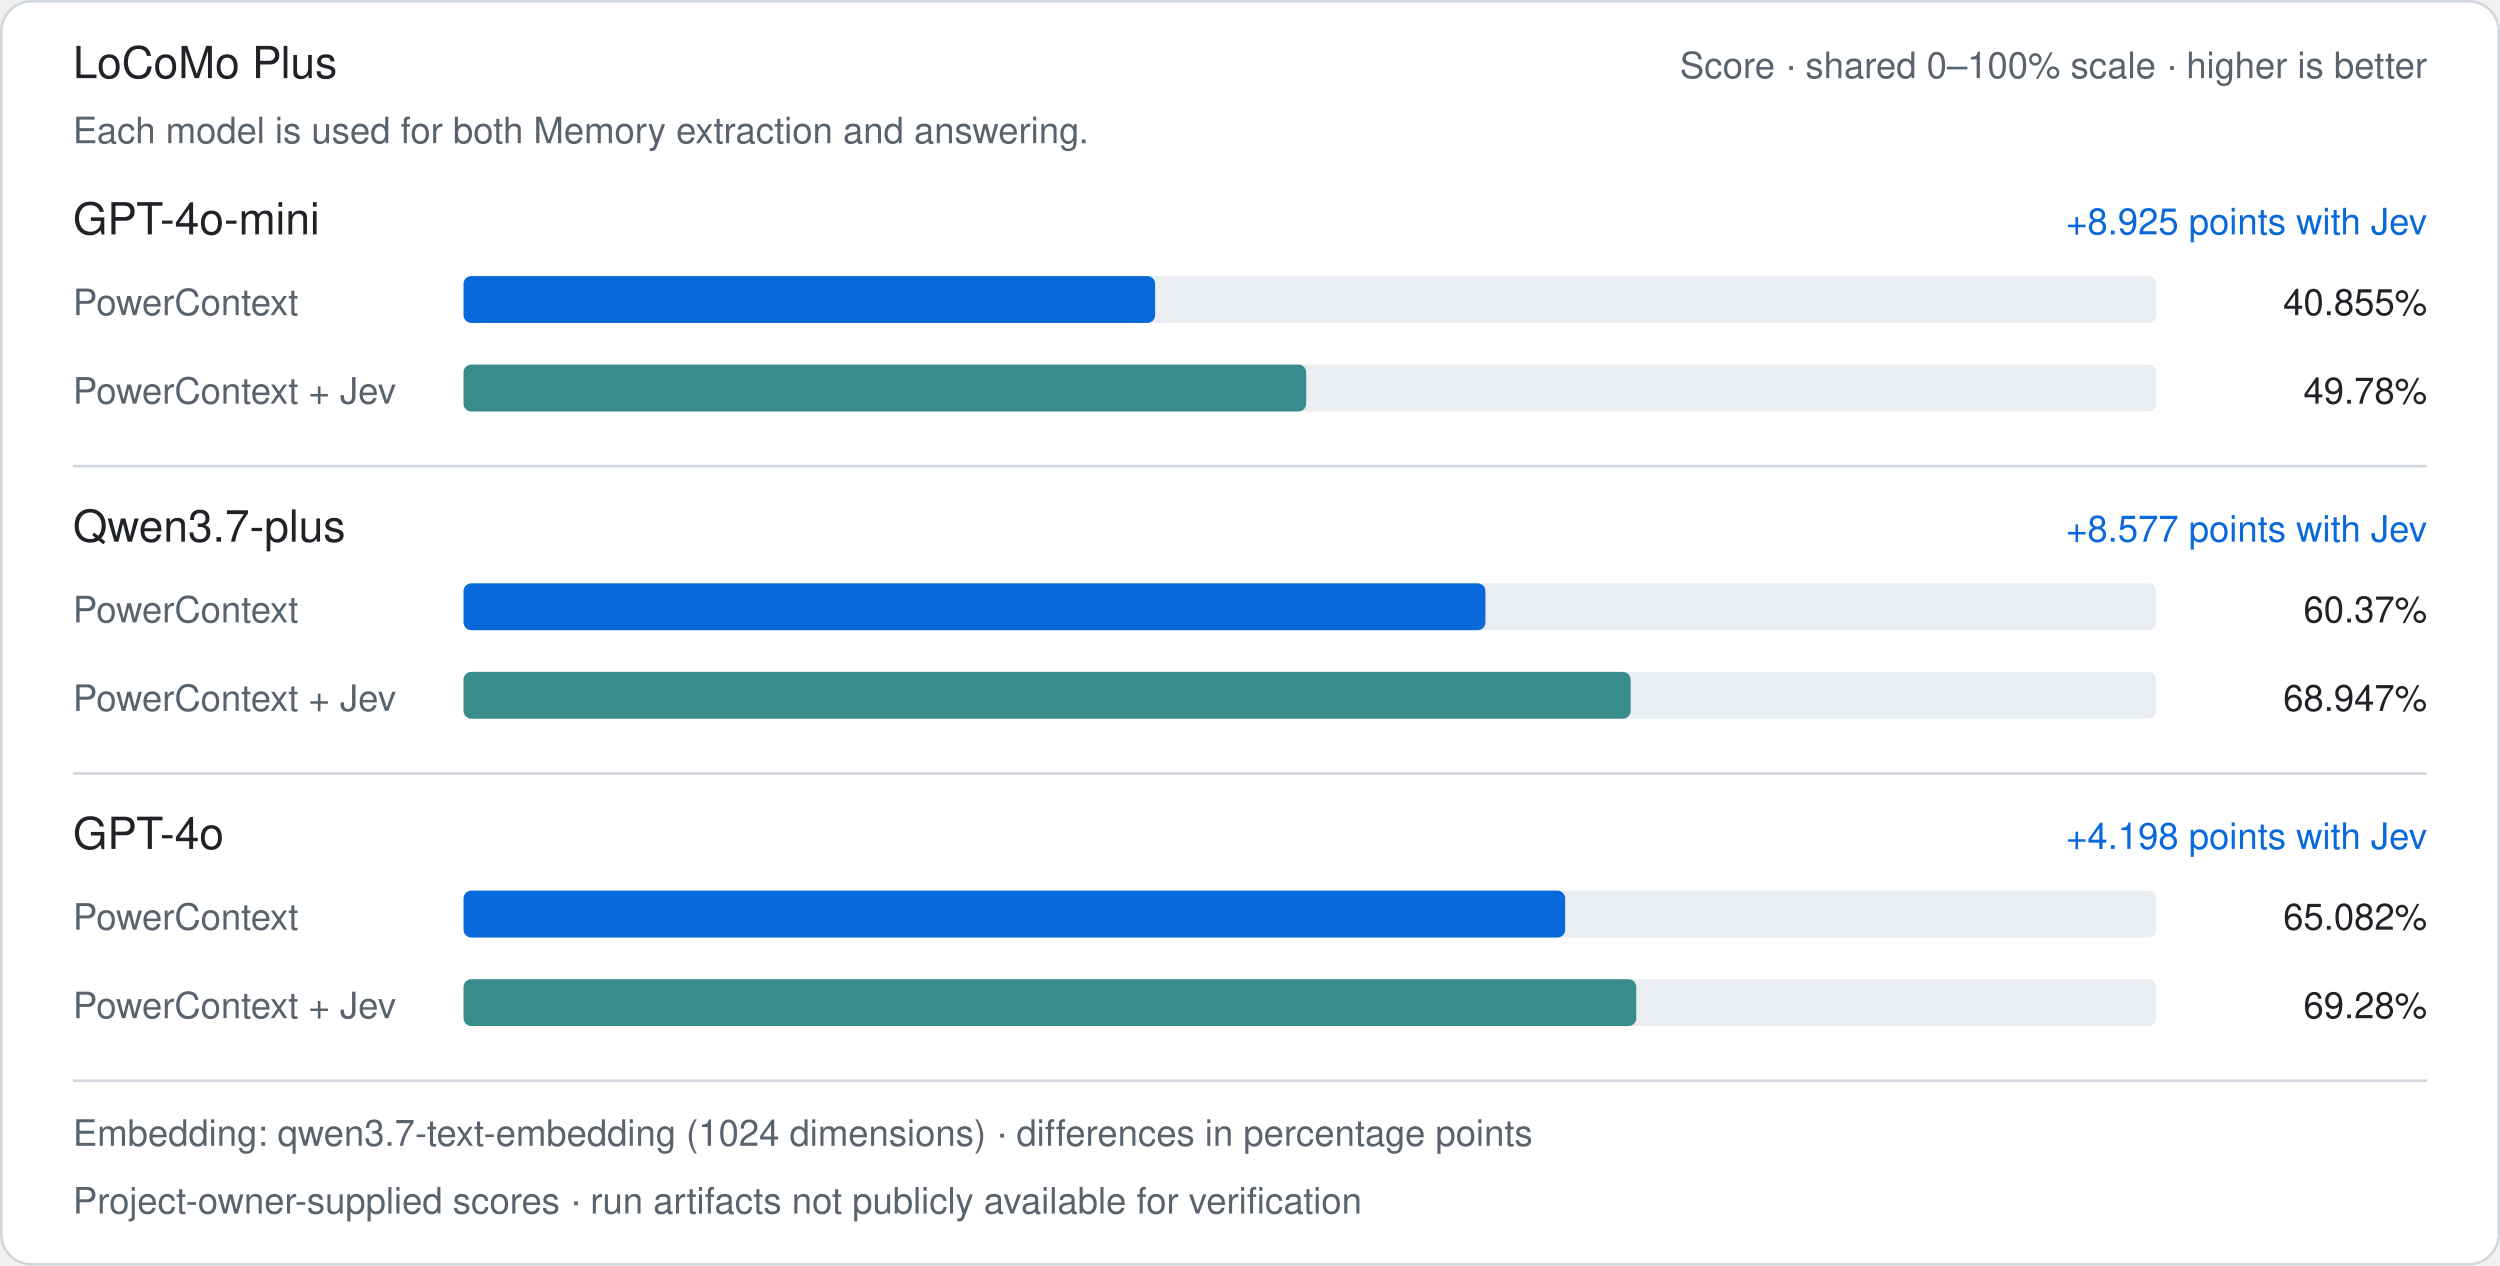
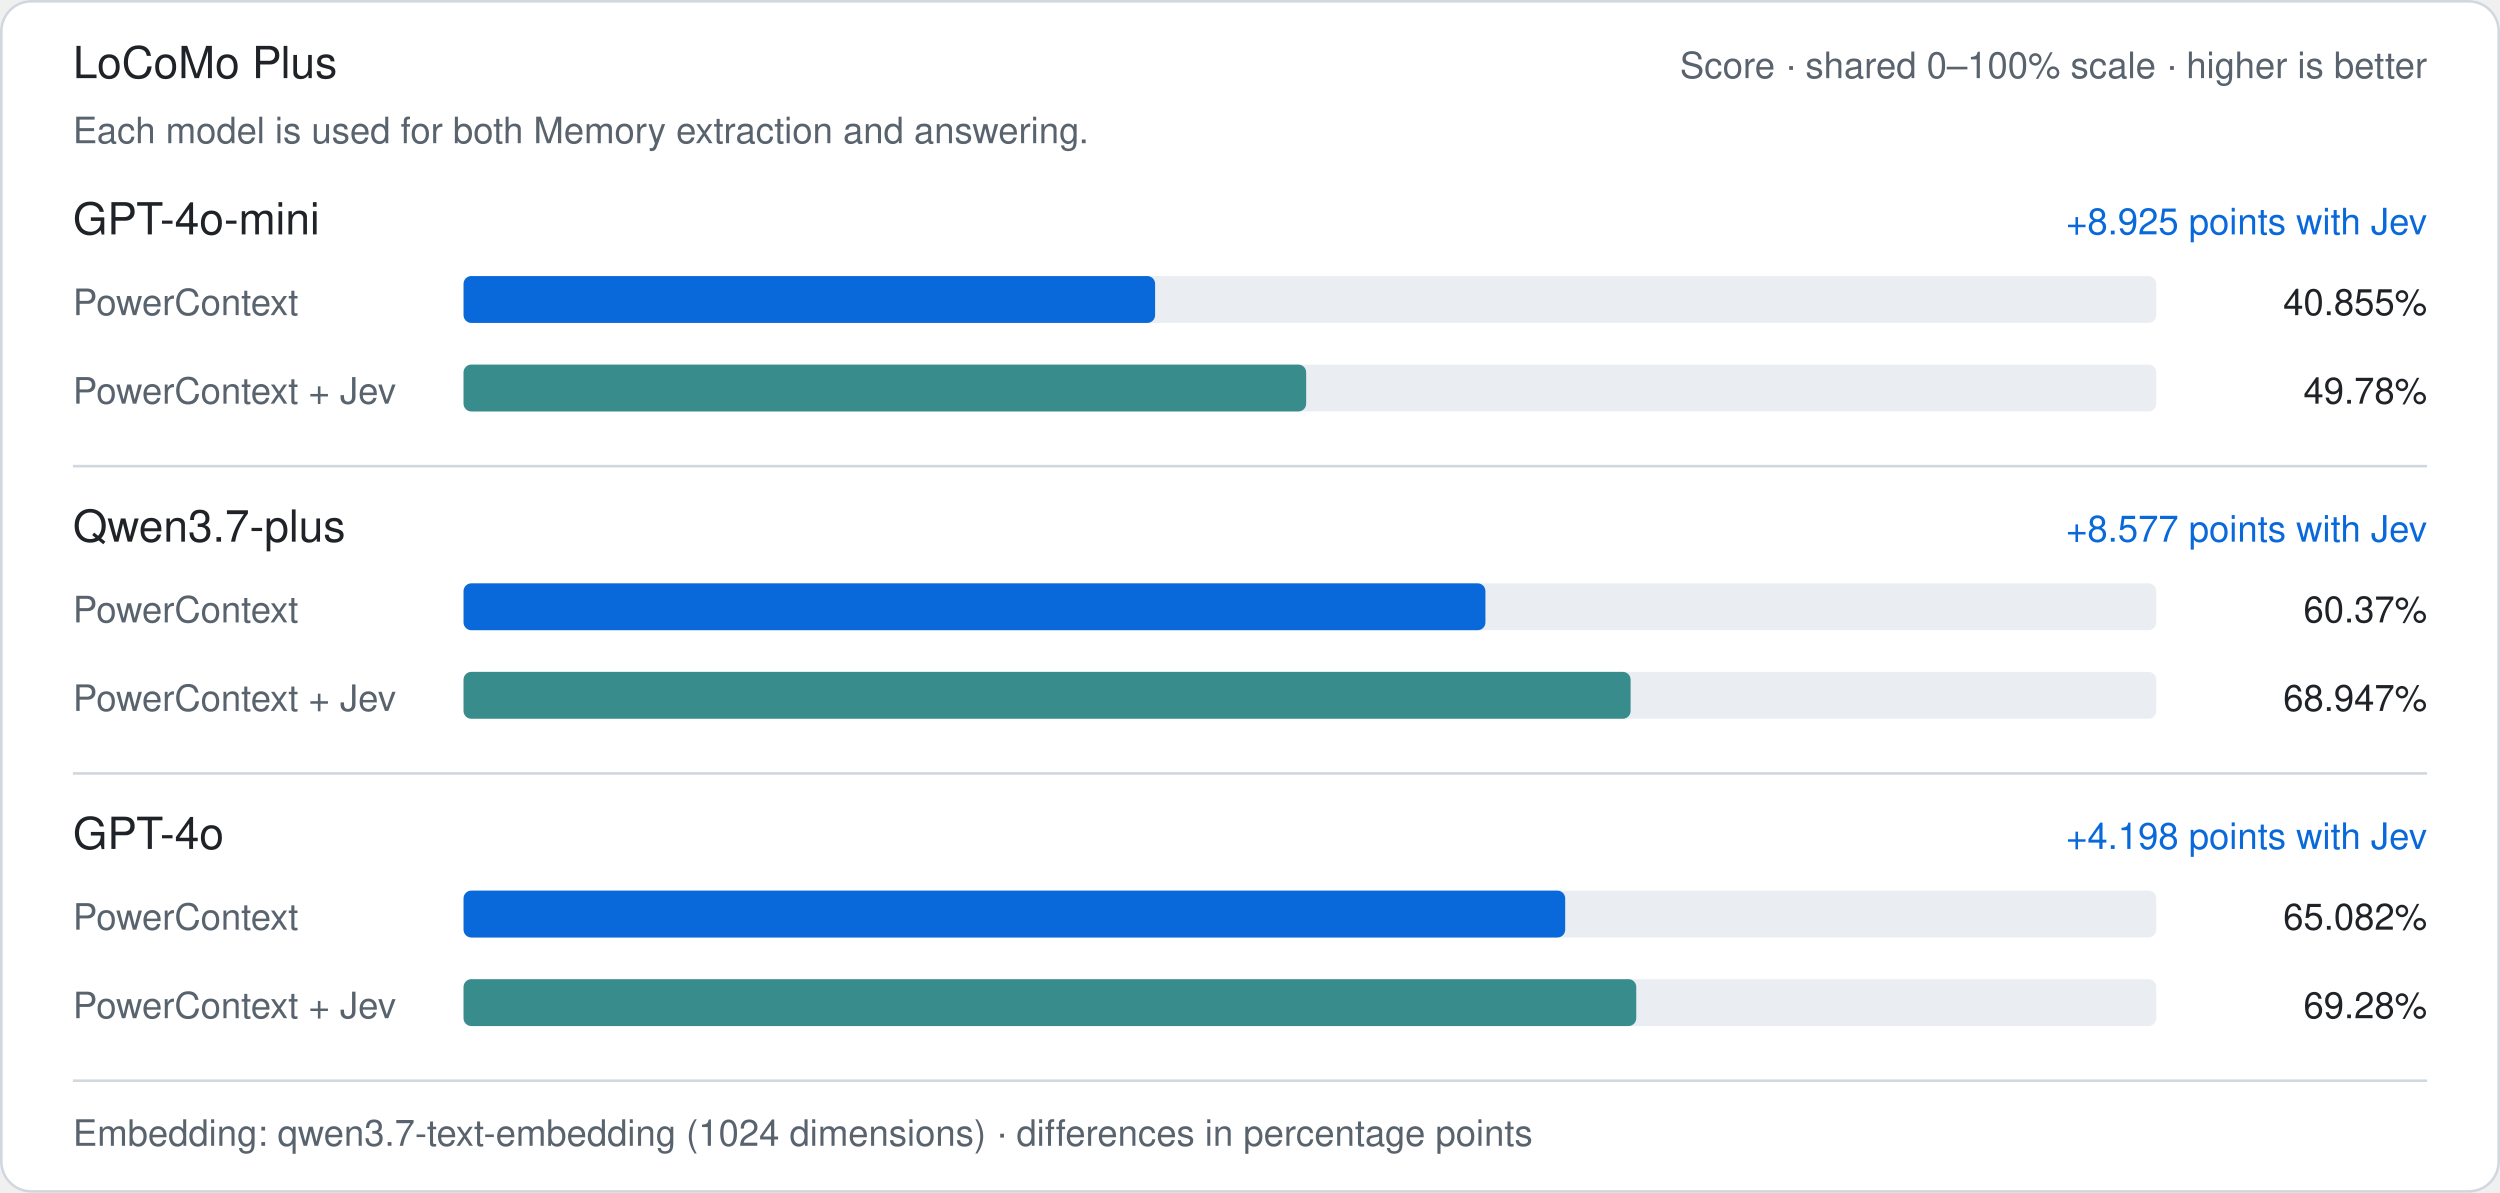
- <svg xmlns="http://www.w3.org/2000/svg" width="960" height="486" viewBox="0 0 960 486" role="img" aria-labelledby="title description provenance">
+ <svg xmlns="http://www.w3.org/2000/svg" width="960" height="458" viewBox="0 0 960 458" role="img" aria-labelledby="title description">
  <style>
    .background { fill: #ffffff; }
    .frame { fill: none; stroke: #d0d7de; }
    .heading { fill: #1f2328; }
    .secondary { fill: #59636e; }
    .track { fill: #eaeef2; }
    .primary { fill: #0969da; }
    .comparison { fill: #398c8c; }
    .delta { fill: #0969da; }
    @media (prefers-color-scheme: dark) {
      .background { fill: #0d1117; }
      .frame { stroke: #30363d; }
      .heading { fill: #f0f6fc; }
      .secondary { fill: #8b949e; }
      .track { fill: #21262d; }
      .primary { fill: #58a6ff; }
      .comparison { fill: #56b6b6; }
      .delta { fill: #58a6ff; }
    }
  </style>
-   <rect class="background" width="960" height="486" rx="12" />
-   <rect class="frame" x="0.5" y="0.5" width="959" height="485" rx="11.5" />
+   <rect class="background" width="960" height="458" rx="12" />
+   <rect class="frame" x="0.5" y="0.5" width="959" height="457" rx="11.5" />
  <g font-family="-apple-system, BlinkMacSystemFont, 'Segoe UI', Helvetica, Arial, sans-serif">
    <text class="heading" x="28" y="30" font-size="17" font-weight="500">LoCoMo Plus</text>
    <text class="secondary" x="932" y="30" font-size="14" text-anchor="end">Score · shared 0–100% scale · higher is better</text>
    <text class="secondary" x="28" y="55" font-size="14">Each model is used for both Memory extraction and answering.</text>
    <text class="heading" x="28" y="90" font-size="17" font-weight="500">GPT-4o-mini</text>
    <text class="delta" x="932" y="90" font-size="14" font-weight="500" text-anchor="end">+8.925 points with Jev</text>
    <text class="secondary" x="28" y="121" font-size="14">PowerContext</text>
    <rect class="track" x="178" y="106" width="650" height="18" rx="3" />
    <rect class="primary" x="178" y="106" width="265.558" height="18" rx="3" />
    <text class="heading" x="932" y="121" font-size="14" font-weight="500" text-anchor="end">40.855%</text>
    <text class="secondary" x="28" y="155" font-size="14">PowerContext + Jev</text>
    <rect class="track" x="178" y="140" width="650" height="18" rx="3" />
    <rect class="comparison" x="178" y="140" width="323.57" height="18" rx="3" />
    <text class="heading" x="932" y="155" font-size="14" font-weight="500" text-anchor="end">49.78%</text>
    <line class="frame" x1="28" y1="179" x2="932" y2="179" />
    <text class="heading" x="28" y="208" font-size="17" font-weight="500">Qwen3.7-plus</text>
    <text class="delta" x="932" y="208" font-size="14" font-weight="500" text-anchor="end">+8.577 points with Jev</text>
    <text class="secondary" x="28" y="239" font-size="14">PowerContext</text>
    <rect class="track" x="178" y="224" width="650" height="18" rx="3" />
    <rect class="primary" x="178" y="224" width="392.405" height="18" rx="3" />
    <text class="heading" x="932" y="239" font-size="14" font-weight="500" text-anchor="end">60.37%</text>
    <text class="secondary" x="28" y="273" font-size="14">PowerContext + Jev</text>
    <rect class="track" x="178" y="258" width="650" height="18" rx="3" />
    <rect class="comparison" x="178" y="258" width="448.156" height="18" rx="3" />
    <text class="heading" x="932" y="273" font-size="14" font-weight="500" text-anchor="end">68.947%</text>
    <line class="frame" x1="28" y1="297" x2="932" y2="297" />
    <text class="heading" x="28" y="326" font-size="17" font-weight="500">GPT-4o</text>
    <text class="delta" x="932" y="326" font-size="14" font-weight="500" text-anchor="end">+4.198 points with Jev</text>
    <text class="secondary" x="28" y="357" font-size="14">PowerContext</text>
    <rect class="track" x="178" y="342" width="650" height="18" rx="3" />
    <rect class="primary" x="178" y="342" width="423.033" height="18" rx="3" />
    <text class="heading" x="932" y="357" font-size="14" font-weight="500" text-anchor="end">65.082%</text>
    <text class="secondary" x="28" y="391" font-size="14">PowerContext + Jev</text>
    <rect class="track" x="178" y="376" width="650" height="18" rx="3" />
    <rect class="comparison" x="178" y="376" width="450.32" height="18" rx="3" />
    <text class="heading" x="932" y="391" font-size="14" font-weight="500" text-anchor="end">69.28%</text>
    <line class="frame" x1="28" y1="415" x2="932" y2="415" />
    <text class="secondary" x="28" y="440" font-size="14">Embedding: qwen3.7-text-embedding (1024 dimensions) · differences in percentage points</text>
-     <text id="provenance" class="secondary" x="28" y="466" font-size="14">Project-owner-supplied scores · run artifacts not publicly available for verification</text>
  </g>
</svg>
